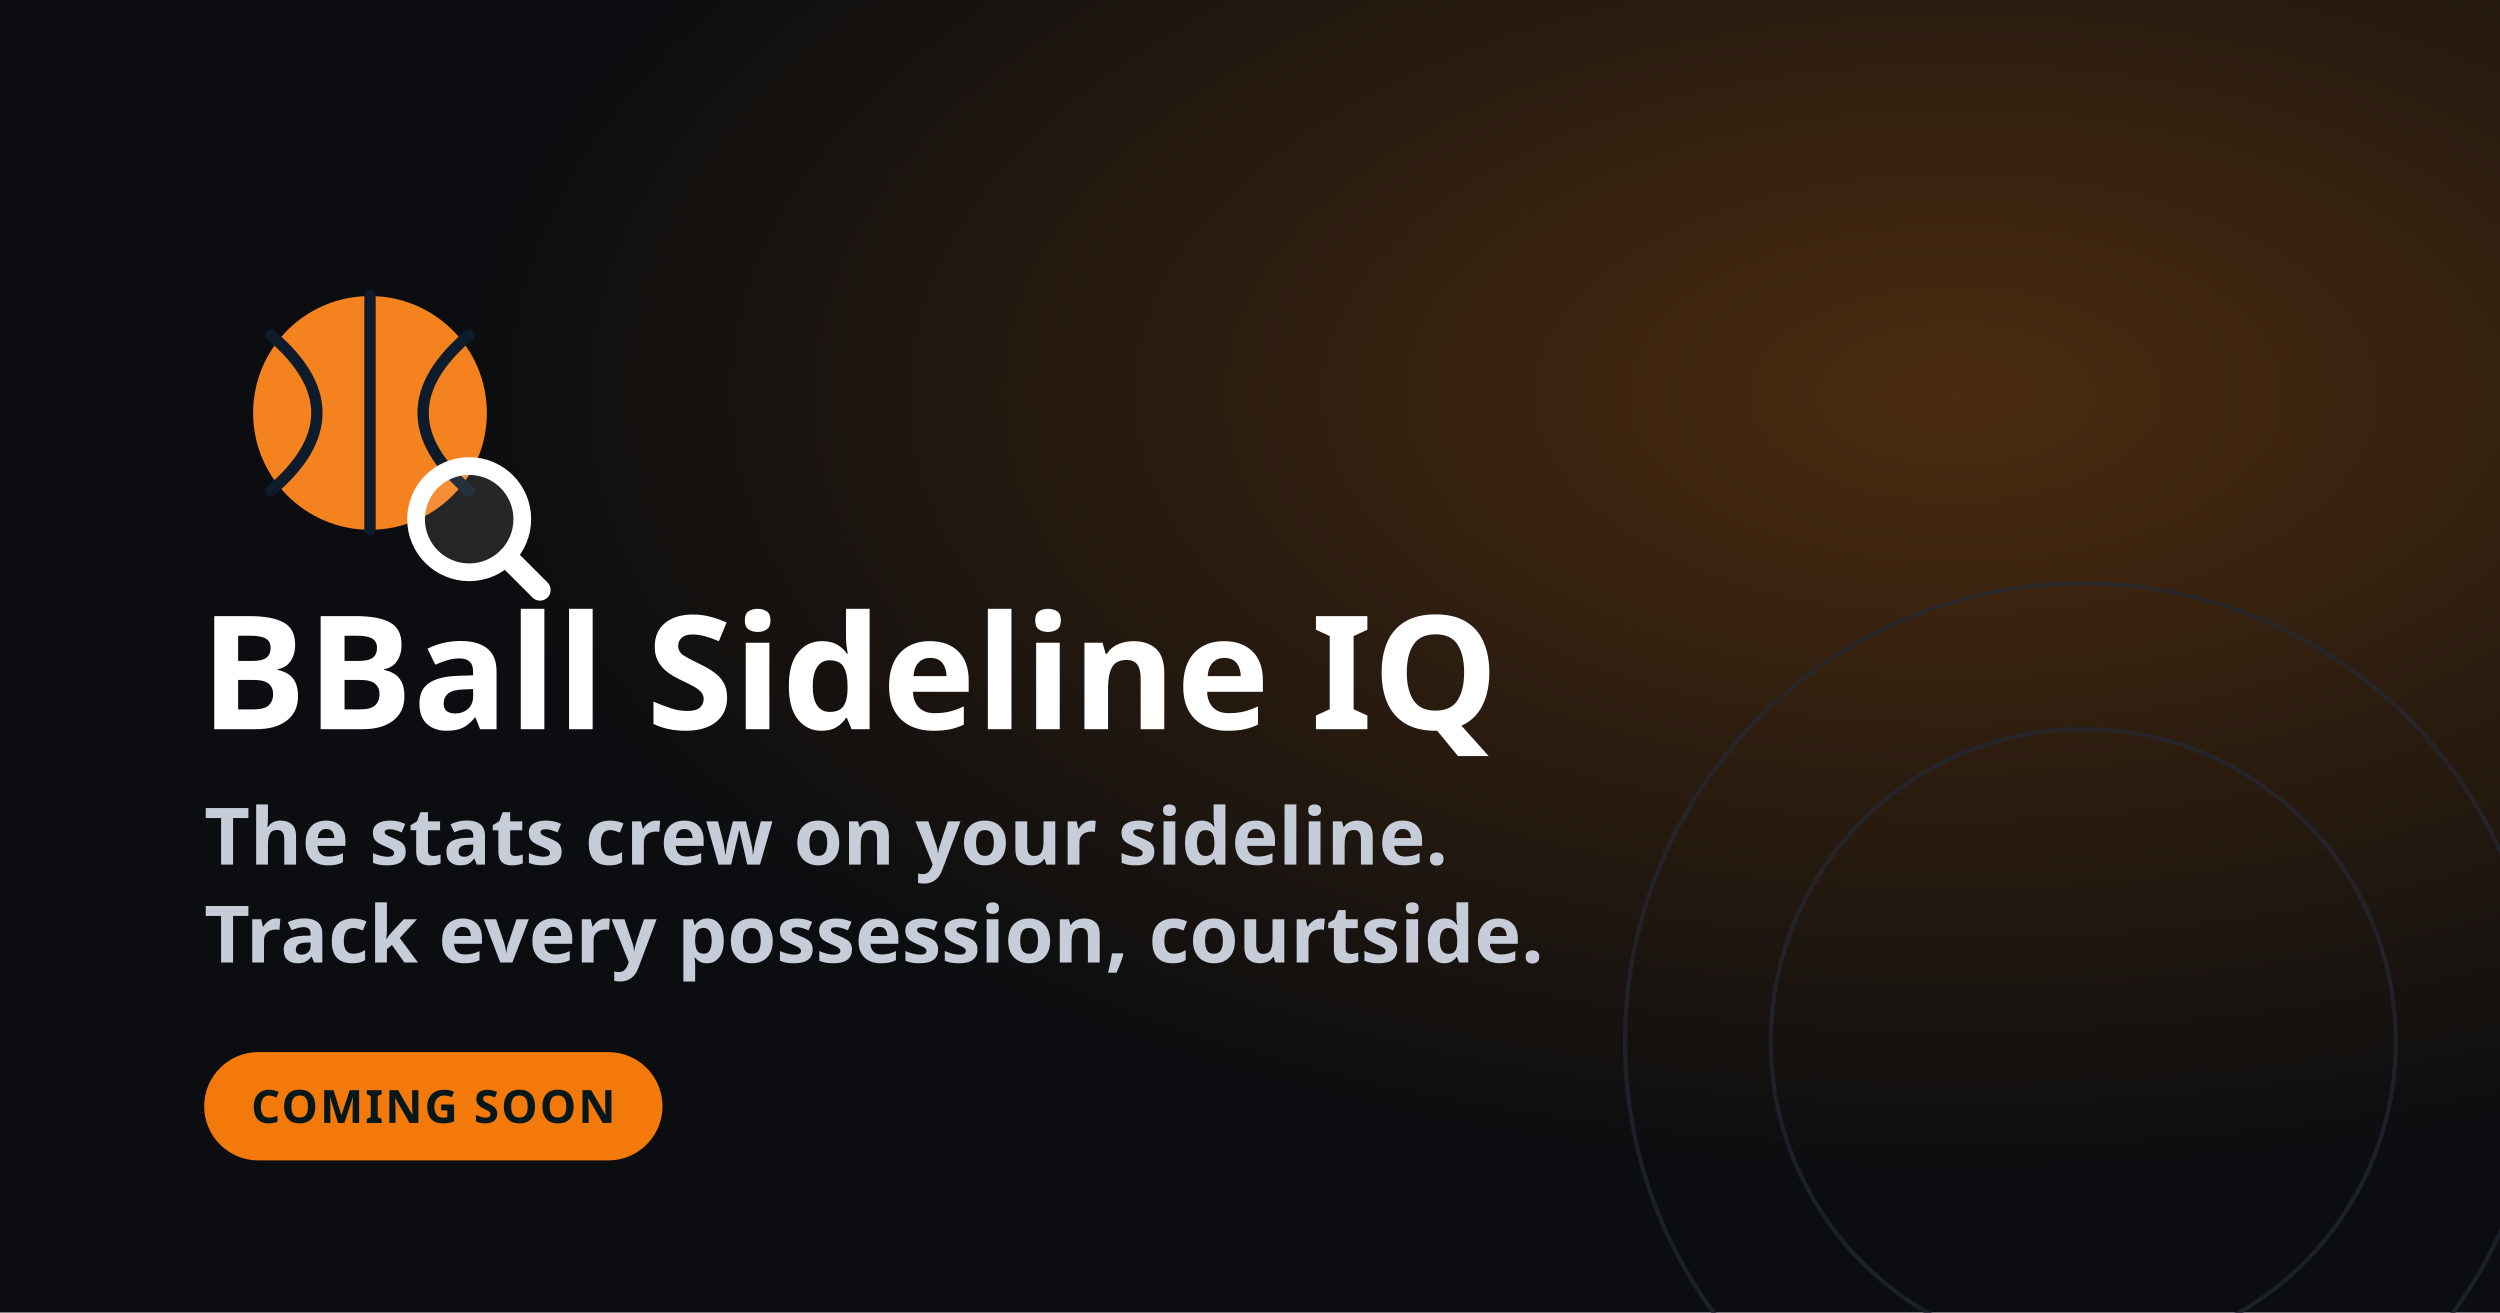
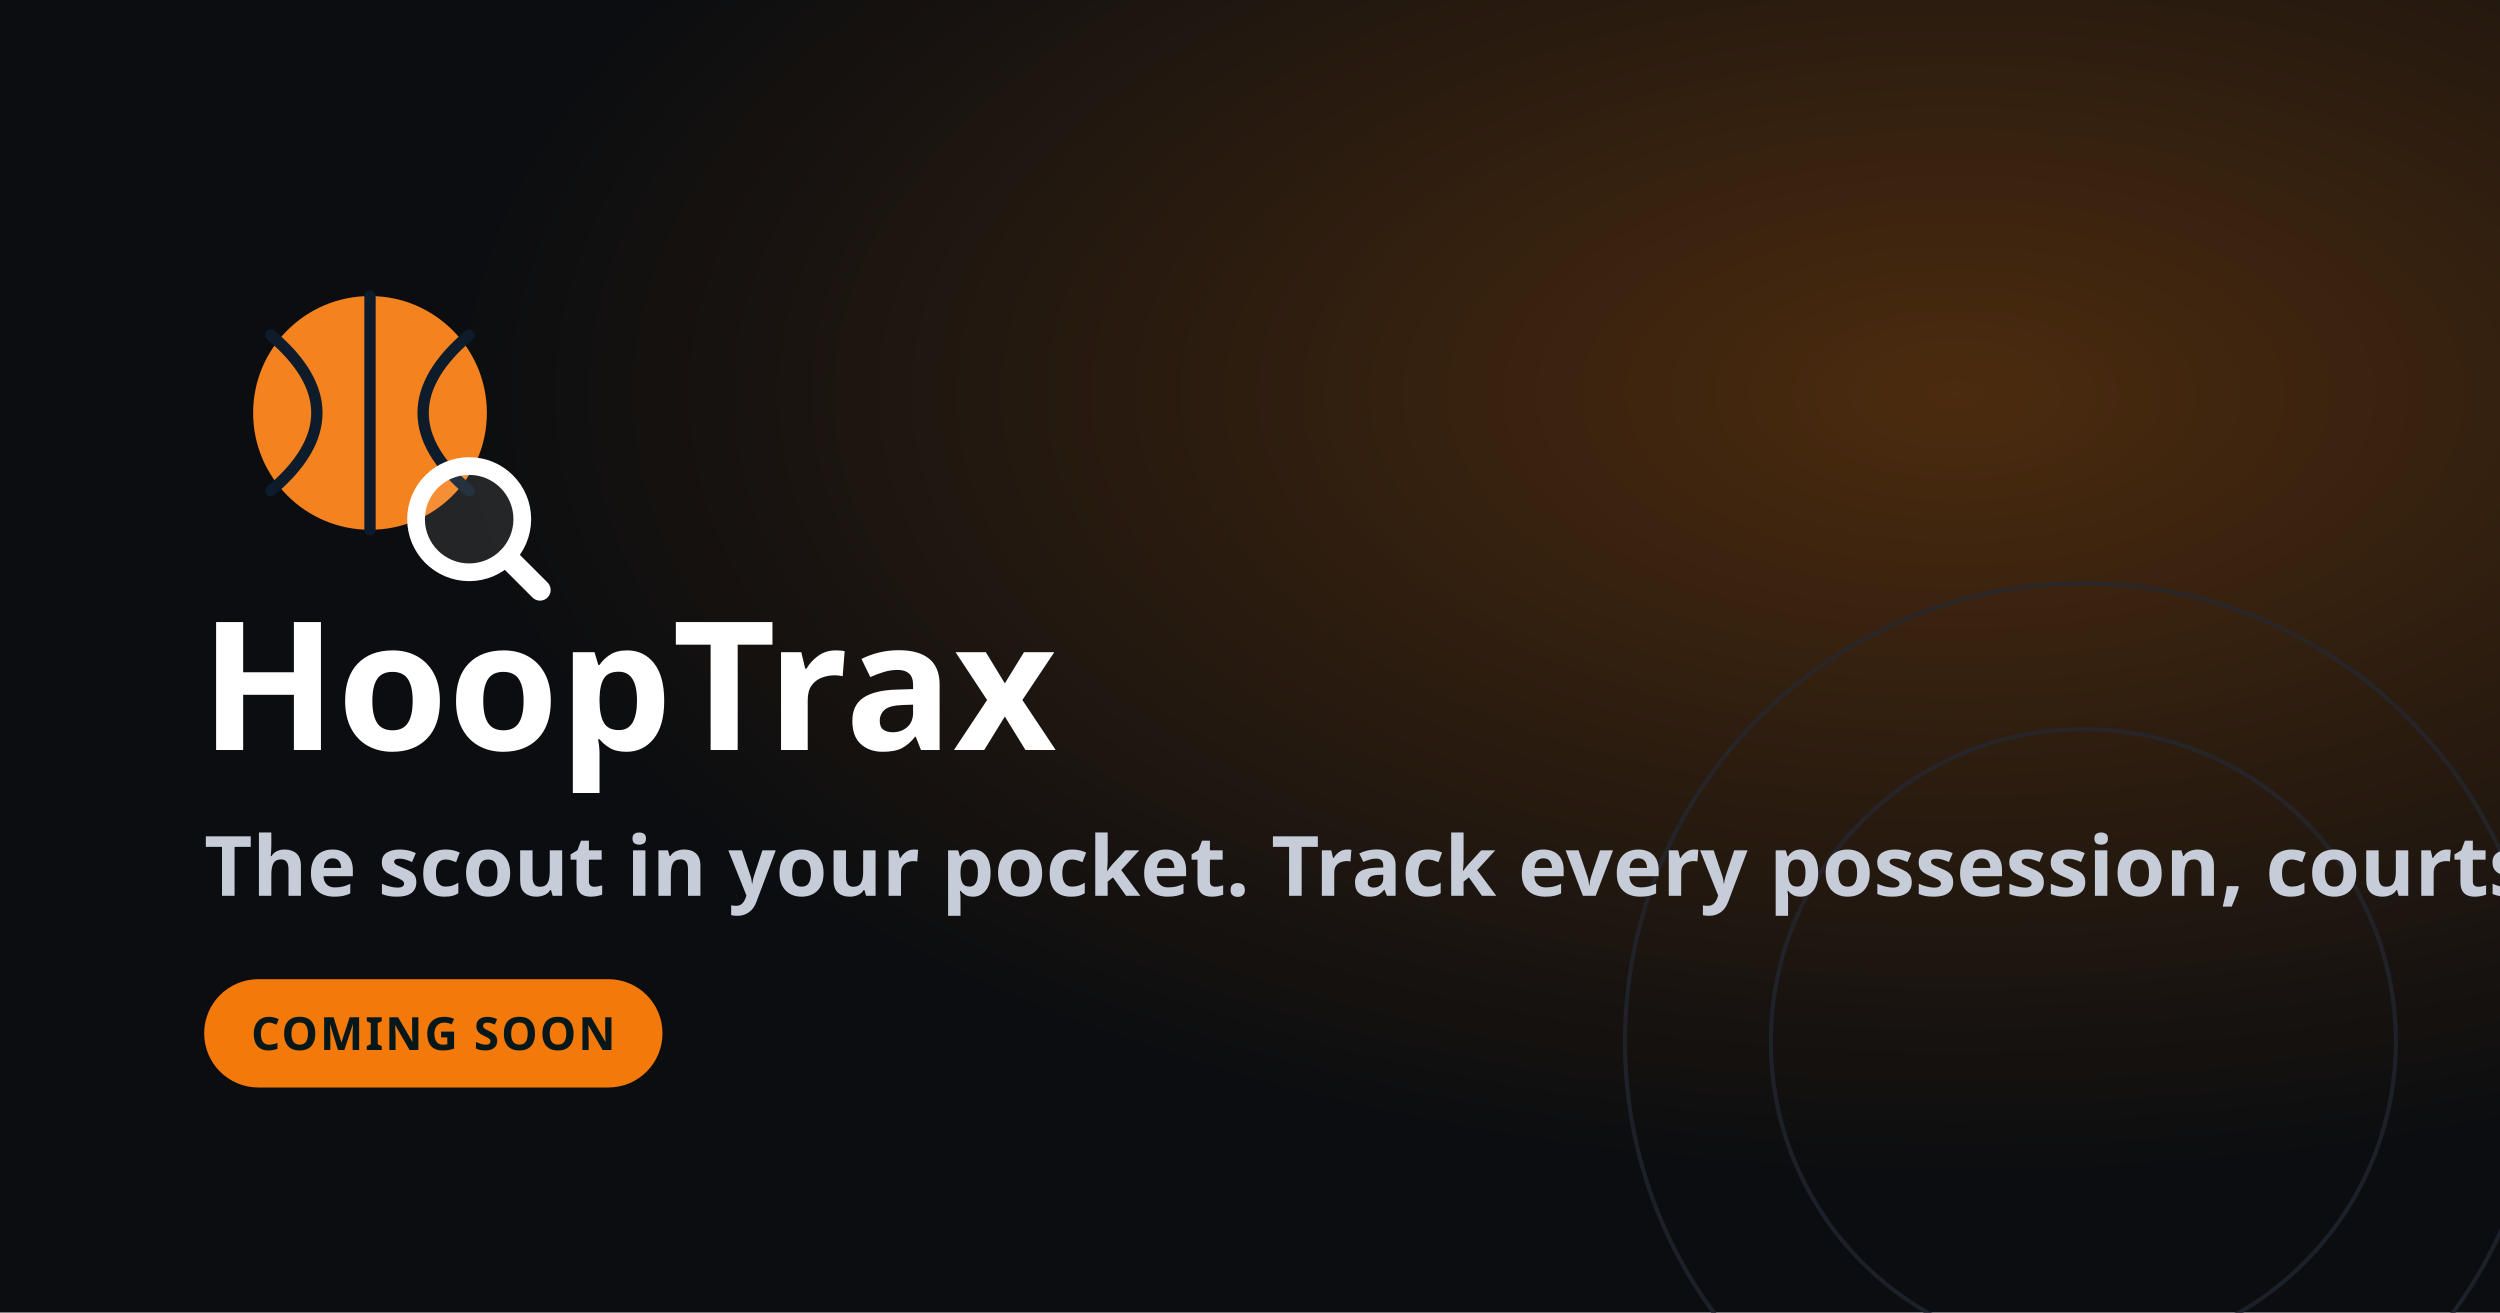
- <svg xmlns="http://www.w3.org/2000/svg" viewBox="0 0 1200 630" font-family="'Poppins','Barlow Semi Condensed',sans-serif" role="img" aria-label="BBall Sideline IQ — coaching stats, courtside">
+ <svg xmlns="http://www.w3.org/2000/svg" viewBox="0 0 1200 630" font-family="'Poppins','Barlow Semi Condensed',sans-serif" role="img" aria-label="HoopTrax — coaching stats, courtside">
  <defs>
    <radialGradient id="glow" cx="78%" cy="30%" r="60%">
      <stop offset="0%" stop-color="#F2790A" stop-opacity="0.28" />
      <stop offset="100%" stop-color="#F2790A" stop-opacity="0" />
    </radialGradient>
  </defs>
  <rect width="1200" height="630" fill="#0B0D10" />
  <rect width="1200" height="630" fill="url(#glow)" />
  <g stroke="#232833" stroke-width="2" fill="none" opacity="0.7">
    <circle cx="1000" cy="500" r="220" />
    <circle cx="1000" cy="500" r="150" />
  </g>
  <g transform="translate(96,120) scale(1.7)">
    <circle cx="48" cy="46" r="33" fill="#F4821F" />
    <line x1="48" y1="13" x2="48" y2="79" stroke="#0D1B2A" stroke-width="3.2" stroke-linecap="round" />
    <path d="M 20,24 Q 46,46 20,68" stroke="#0D1B2A" stroke-width="3.2" fill="none" stroke-linecap="round" />
    <path d="M 76,24 Q 50,46 76,68" stroke="#0D1B2A" stroke-width="3.2" fill="none" stroke-linecap="round" />
    <circle cx="76" cy="76" r="15" fill="rgba(255,255,255,0.10)" stroke="#fff" stroke-width="5" />
    <line x1="87" y1="87" x2="96" y2="96" stroke="#fff" stroke-width="6" stroke-linecap="round" />
  </g>
-   <text x="96" y="350" fill="#FFFFFF" font-size="76" font-weight="700">BBall Sideline IQ</text>
-   <text x="98" y="415" fill="#C6CDD8" font-family="'Barlow Semi Condensed',sans-serif" font-size="38" font-weight="600">The stats crew on your sideline.</text>
-   <text x="98" y="462" fill="#C6CDD8" font-family="'Barlow Semi Condensed',sans-serif" font-size="38" font-weight="600">Track every possession, courtside.</text>
-   <g transform="translate(98,505)">
+   <text x="96" y="360" fill="#FFFFFF" font-size="86" font-weight="700">HoopTrax</text>
+   <text x="98" y="430" fill="#C6CDD8" font-family="'Barlow Semi Condensed',sans-serif" font-size="40" font-weight="600">The scout in your pocket. Track every possession, courtside.</text>
+   <g transform="translate(98,470)">
    <rect width="220" height="52" rx="26" fill="#F2790A" />
    <text x="110" y="34" fill="#06171A" font-family="'Barlow Semi Condensed',sans-serif" font-size="22" font-weight="700" text-anchor="middle" letter-spacing="1">COMING SOON</text>
  </g>
</svg>
